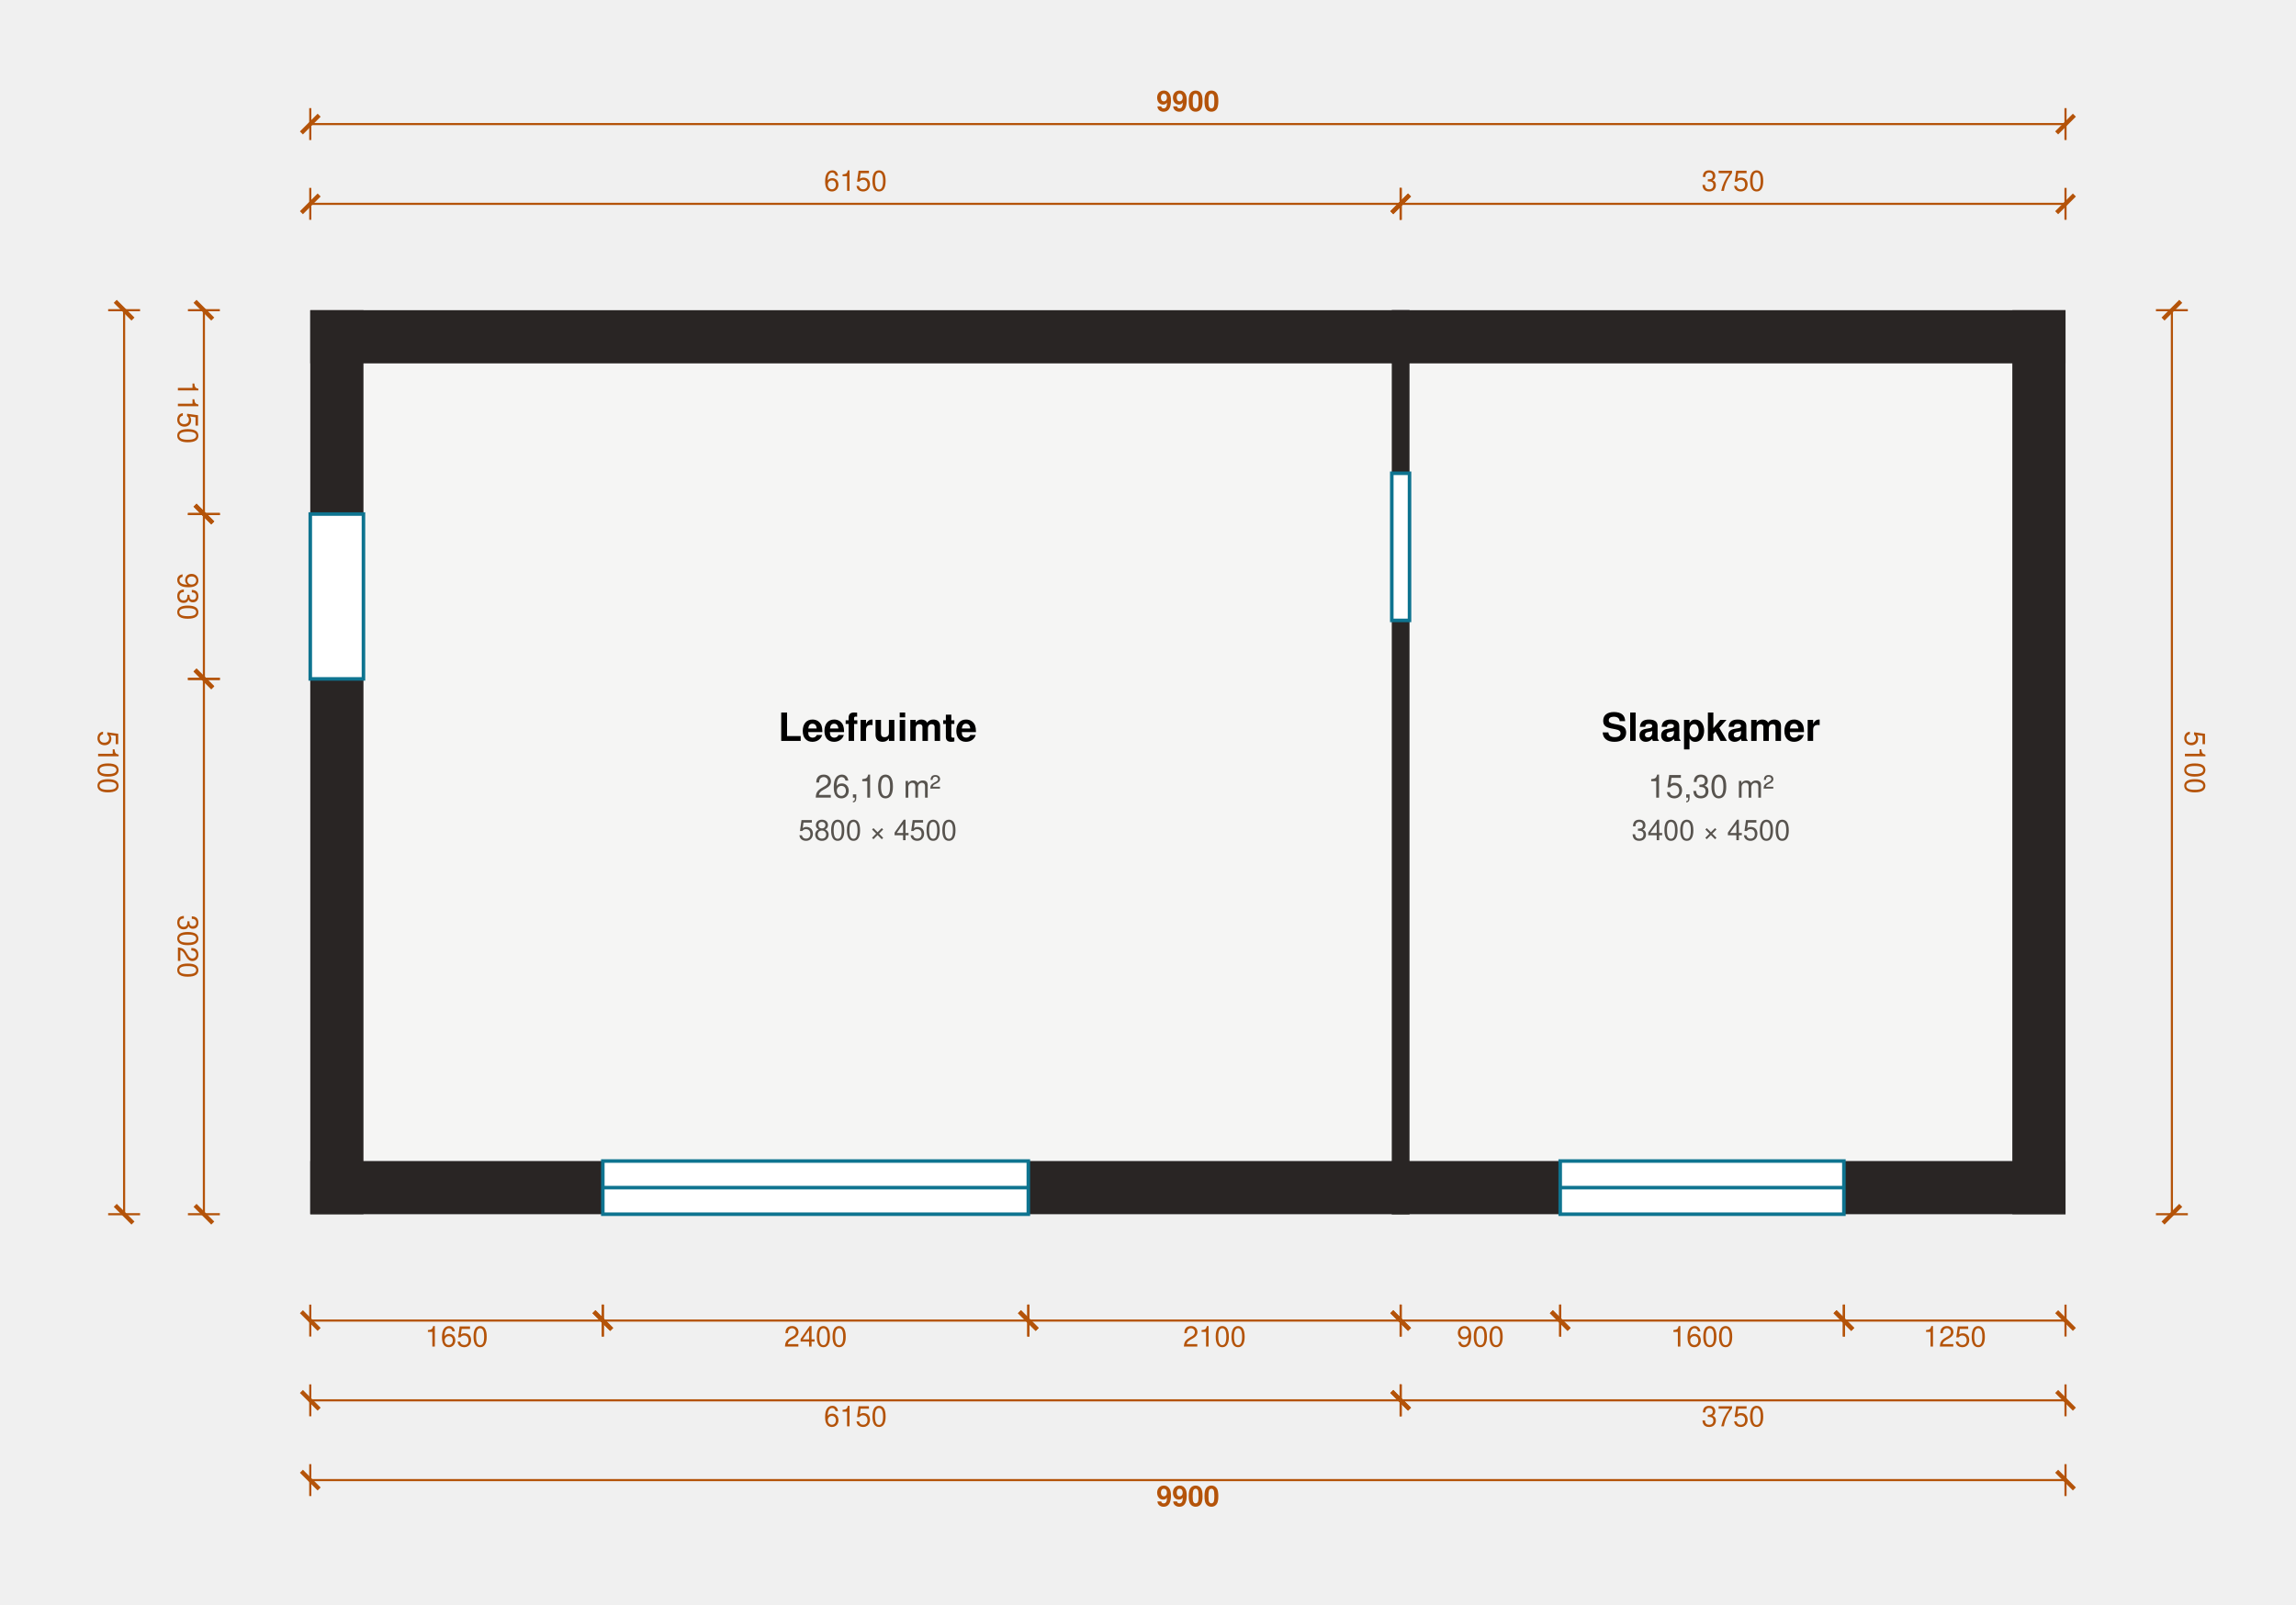
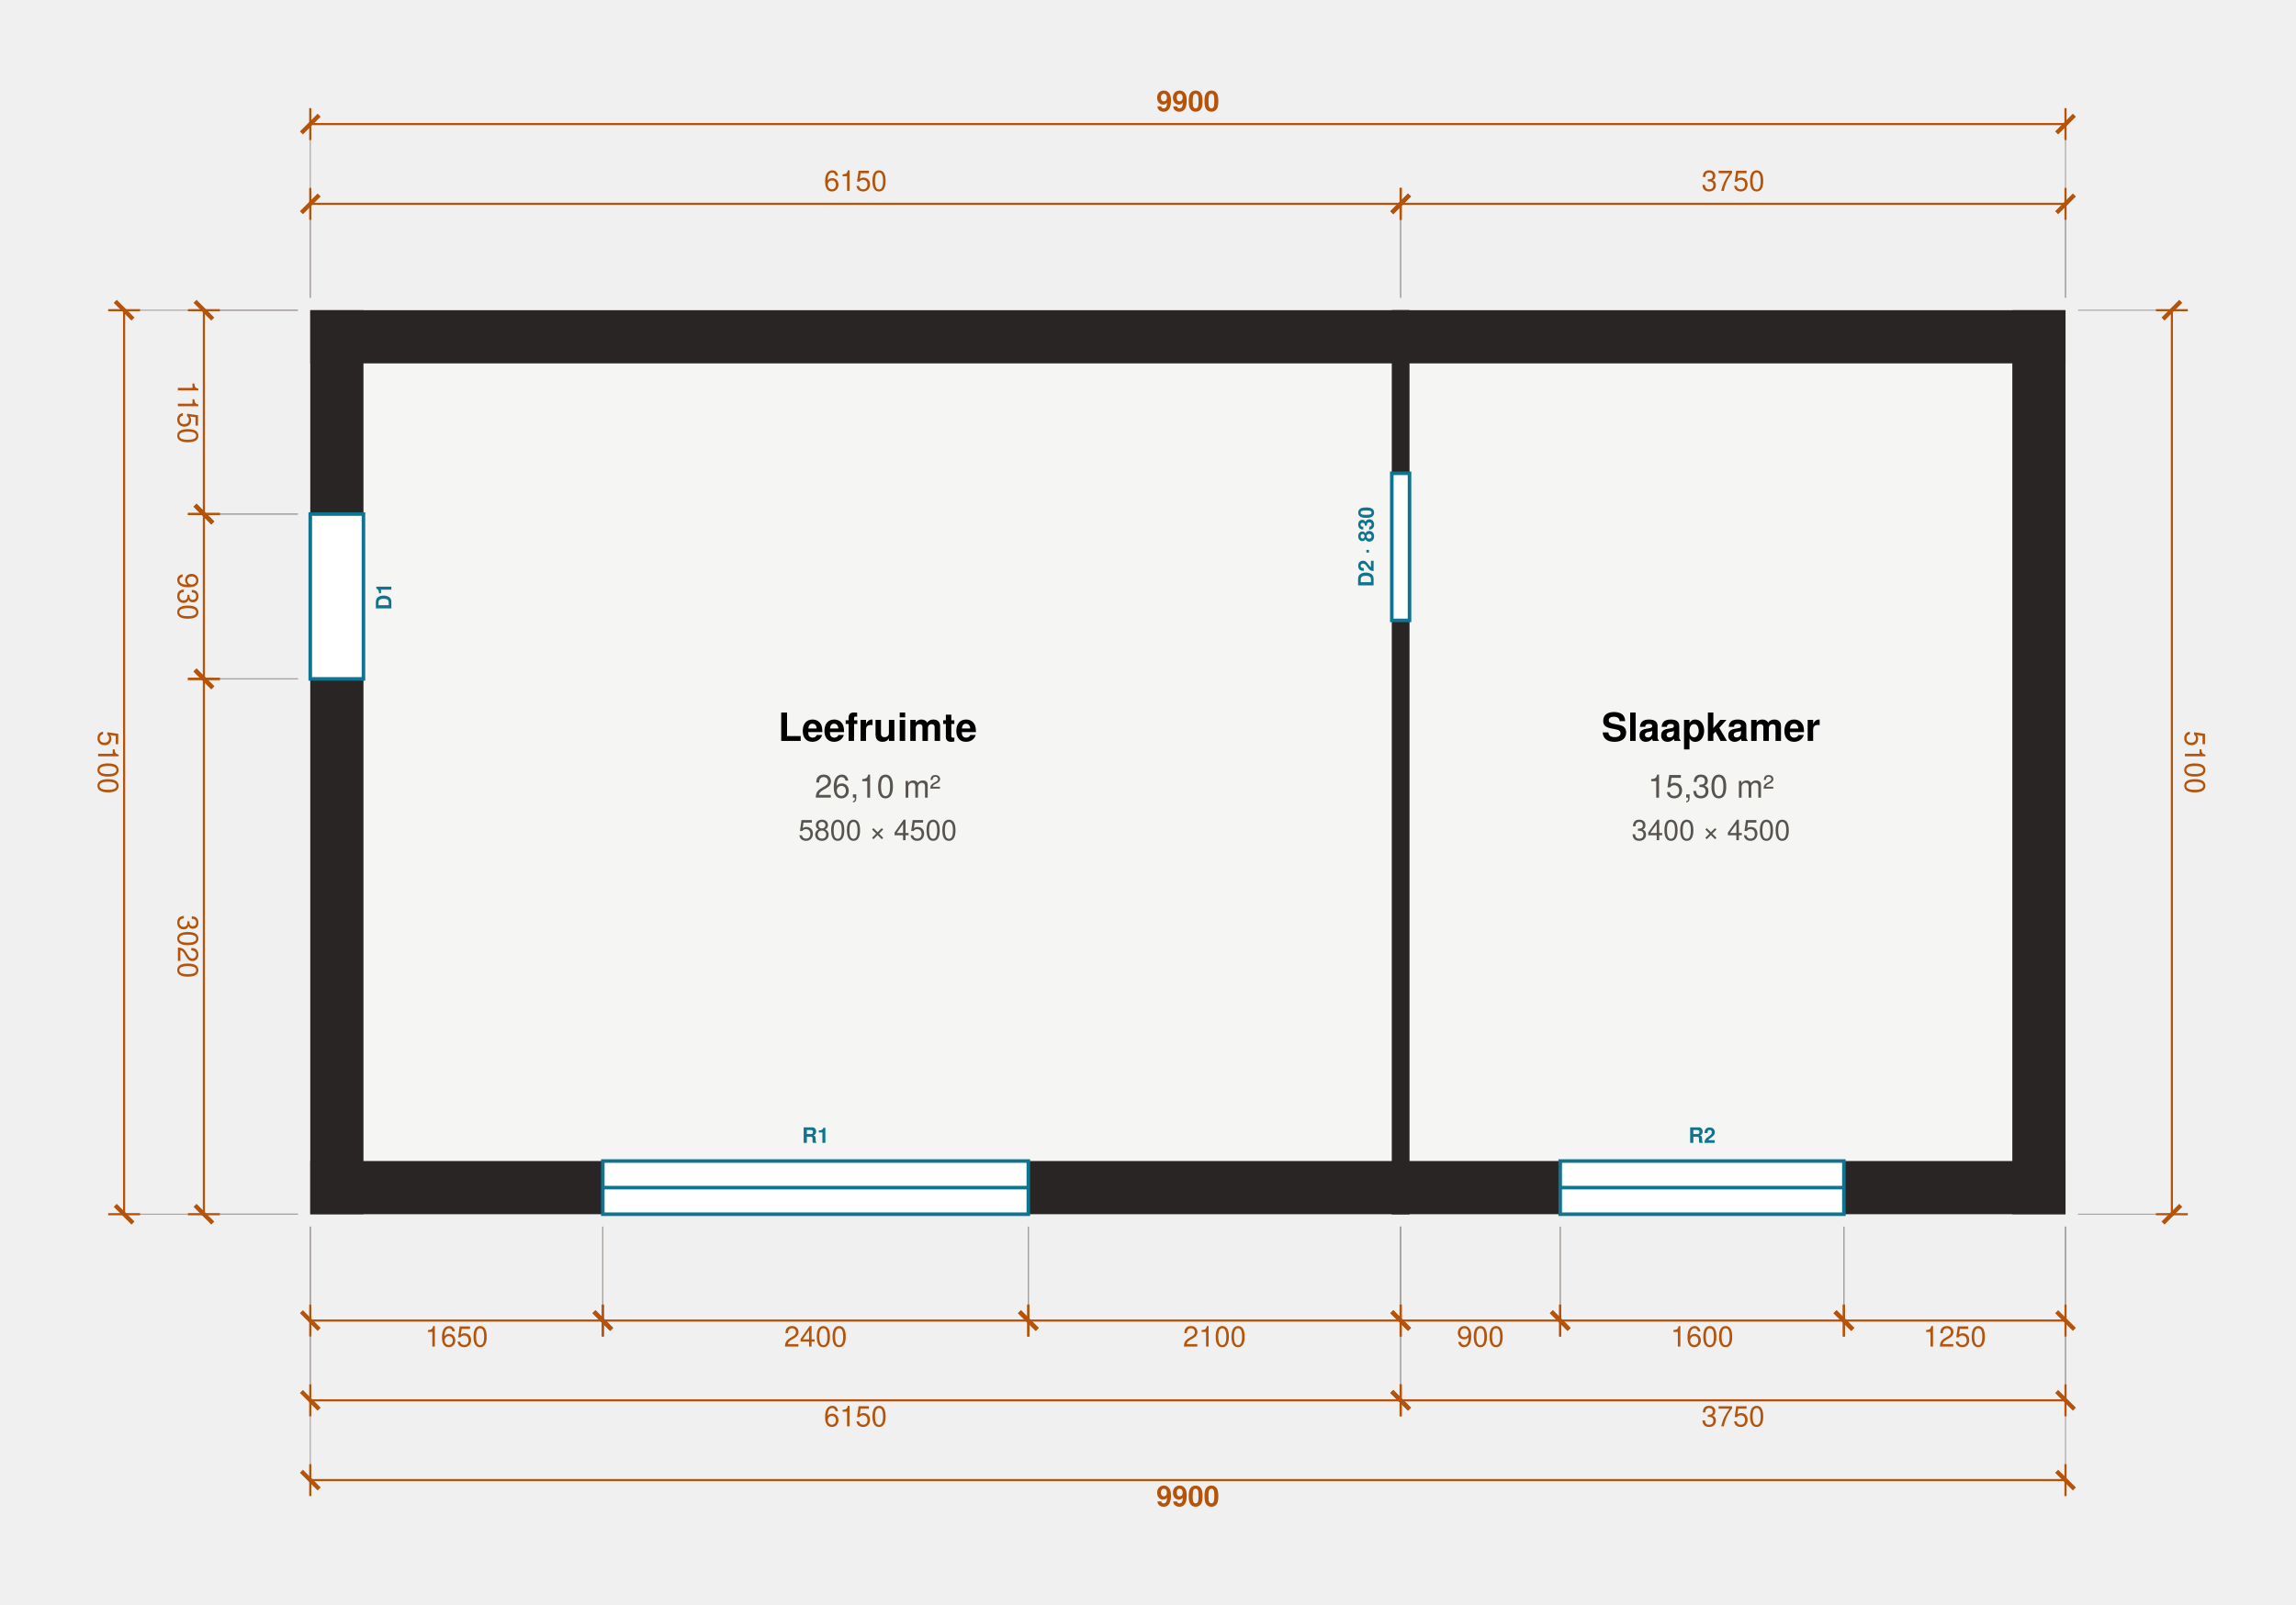
<svg xmlns="http://www.w3.org/2000/svg" viewBox="0 0 12950 9050" font-family="Helvetica, Arial, sans-serif" style="background:#fff">
  <polygon points="2050,6550 7850,6550 7850,2050 2050,2050" fill="#f5f5f4" stroke="none" />
  <text x="4950" y="4180" font-size="220" text-anchor="middle" font-weight="600">Leefruimte</text>
  <text x="4950" y="4500" font-size="180" text-anchor="middle" fill="#57534e">26,10 m²</text>
  <text x="4950" y="4740" font-size="160" text-anchor="middle" fill="#57534e">5800 × 4500</text>
  <polygon points="7950,6550 11350,6550 11350,2050 7950,2050" fill="#f5f5f4" stroke="none" />
  <text x="9650" y="4180" font-size="220" text-anchor="middle" font-weight="600">Slaapkamer</text>
  <text x="9650" y="4500" font-size="180" text-anchor="middle" fill="#57534e">15,30 m²</text>
  <text x="9650" y="4740" font-size="160" text-anchor="middle" fill="#57534e">3400 × 4500</text>
  <polygon points="1750,6550 7950,6550 7950,6850 1750,6850" fill="#292524" />
  <polygon points="7850,6550 11650,6550 11650,6850 7850,6850" fill="#292524" />
  <polygon points="11350,6850 11350,1750 11650,1750 11650,6850" fill="#292524" />
  <polygon points="11650,2050 7850,2050 7850,1750 11650,1750" fill="#292524" />
  <polygon points="7950,2050 1750,2050 1750,1750 7950,1750" fill="#292524" />
  <polygon points="2050,1750 2050,6850 1750,6850 1750,1750" fill="#292524" />
  <polygon points="7850,6850 7850,1750 7950,1750 7950,6850" fill="#292524" />
  <polygon points="3400,6550 5800,6550 5800,6850 3400,6850" fill="#fff" stroke="#0e7490" stroke-width="20" />
  <line x1="3400" y1="6700" x2="5800" y2="6700" stroke="#0e7490" stroke-width="20" />
  <polygon points="8800,6550 10400,6550 10400,6850 8800,6850" fill="#fff" stroke="#0e7490" stroke-width="20" />
  <line x1="8800" y1="6700" x2="10400" y2="6700" stroke="#0e7490" stroke-width="20" />
  <polygon points="2050,2900 2050,3830 1750,3830 1750,2900" fill="#fff" stroke="#0e7490" stroke-width="20" />
  <polygon points="7850,3500 7850,2670 7950,2670 7950,3500" fill="#fff" stroke="#0e7490" stroke-width="20" />
+   <line x1="1750" y1="6920" x2="1750" y2="7510" stroke="#a8a29e" stroke-width="6" pointer-events="none" />
+   <line x1="3400" y1="6920" x2="3400" y2="7510" stroke="#a8a29e" stroke-width="6" pointer-events="none" />
+   <line x1="3400" y1="6920" x2="3400" y2="7510" stroke="#a8a29e" stroke-width="6" pointer-events="none" />
+   <line x1="5800" y1="6920" x2="5800" y2="7510" stroke="#a8a29e" stroke-width="6" pointer-events="none" />
+   <line x1="5800" y1="6920" x2="5800" y2="7510" stroke="#a8a29e" stroke-width="6" pointer-events="none" />
+   <line x1="7900" y1="6920" x2="7900" y2="7510" stroke="#a8a29e" stroke-width="6" pointer-events="none" />
+   <line x1="7900" y1="6920" x2="7900" y2="7510" stroke="#a8a29e" stroke-width="6" pointer-events="none" />
+   <line x1="8800" y1="6920" x2="8800" y2="7510" stroke="#a8a29e" stroke-width="6" pointer-events="none" />
+   <line x1="8800" y1="6920" x2="8800" y2="7510" stroke="#a8a29e" stroke-width="6" pointer-events="none" />
+   <line x1="10400" y1="6920" x2="10400" y2="7510" stroke="#a8a29e" stroke-width="6" pointer-events="none" />
+   <line x1="10400" y1="6920" x2="10400" y2="7510" stroke="#a8a29e" stroke-width="6" pointer-events="none" />
+   <line x1="11650" y1="6920" x2="11650" y2="7510" stroke="#a8a29e" stroke-width="6" pointer-events="none" />
+   <line x1="1750" y1="6920" x2="1750" y2="7960" stroke="#a8a29e" stroke-width="6" pointer-events="none" />
+   <line x1="7900" y1="6920" x2="7900" y2="7960" stroke="#a8a29e" stroke-width="6" pointer-events="none" />
+   <line x1="7900" y1="6920" x2="7900" y2="7960" stroke="#a8a29e" stroke-width="6" pointer-events="none" />
+   <line x1="11650" y1="6920" x2="11650" y2="7960" stroke="#a8a29e" stroke-width="6" pointer-events="none" />
+   <line x1="1750" y1="6920" x2="1750" y2="8410" stroke="#a8a29e" stroke-width="6" pointer-events="none" />
+   <line x1="11650" y1="6920" x2="11650" y2="8410" stroke="#a8a29e" stroke-width="6" pointer-events="none" />
+   <line x1="11720" y1="6850" x2="12310" y2="6850" stroke="#a8a29e" stroke-width="6" pointer-events="none" />
+   <line x1="11720" y1="1750" x2="12310" y2="1750" stroke="#a8a29e" stroke-width="6" pointer-events="none" />
+   <line x1="1750" y1="1680" x2="1750" y2="1090" stroke="#a8a29e" stroke-width="6" pointer-events="none" />
+   <line x1="7900" y1="1680" x2="7900" y2="1090" stroke="#a8a29e" stroke-width="6" pointer-events="none" />
+   <line x1="7900" y1="1680" x2="7900" y2="1090" stroke="#a8a29e" stroke-width="6" pointer-events="none" />
+   <line x1="11650" y1="1680" x2="11650" y2="1090" stroke="#a8a29e" stroke-width="6" pointer-events="none" />
+   <line x1="1750" y1="1680" x2="1750" y2="640" stroke="#a8a29e" stroke-width="6" pointer-events="none" />
+   <line x1="11650" y1="1680" x2="11650" y2="640" stroke="#a8a29e" stroke-width="6" pointer-events="none" />
+   <line x1="1680" y1="6850" x2="1090" y2="6850" stroke="#a8a29e" stroke-width="6" pointer-events="none" />
+   <line x1="1680" y1="3830" x2="1090" y2="3830" stroke="#a8a29e" stroke-width="6" pointer-events="none" />
+   <line x1="1680" y1="3830" x2="1090" y2="3830" stroke="#a8a29e" stroke-width="6" pointer-events="none" />
+   <line x1="1680" y1="2900" x2="1090" y2="2900" stroke="#a8a29e" stroke-width="6" pointer-events="none" />
+   <line x1="1680" y1="2900" x2="1090" y2="2900" stroke="#a8a29e" stroke-width="6" pointer-events="none" />
+   <line x1="1680" y1="1750" x2="1090" y2="1750" stroke="#a8a29e" stroke-width="6" pointer-events="none" />
+   <line x1="1680" y1="6850" x2="640" y2="6850" stroke="#a8a29e" stroke-width="6" pointer-events="none" />
+   <line x1="1680" y1="1750" x2="640" y2="1750" stroke="#a8a29e" stroke-width="6" pointer-events="none" />
+   <text x="4600" y="6420" font-size="120" font-weight="700" text-anchor="middle" dominant-baseline="central" fill="#0e7490" pointer-events="none" transform="rotate(0.0 4600 6420)">R1</text>
+   <text x="9600" y="6420" font-size="120" font-weight="700" text-anchor="middle" dominant-baseline="central" fill="#0e7490" pointer-events="none" transform="rotate(0.0 9600 6420)">R2</text>
+   <text x="2180" y="3365" font-size="120" font-weight="700" text-anchor="middle" dominant-baseline="central" fill="#0e7490" pointer-events="none" transform="rotate(-90.0 2180 3365)">D1</text>
+   <text x="7720" y="3085" font-size="120" font-weight="700" text-anchor="middle" dominant-baseline="central" fill="#0e7490" pointer-events="none" transform="rotate(-90.0 7720 3085)">D2 · 830</text>
  <line x1="1750" y1="7450" x2="3400" y2="7450" stroke="#b45309" stroke-width="12" />
  <line x1="1750" y1="7360" x2="1750" y2="7540" stroke="#b45309" stroke-width="12" />
  <line x1="1700" y1="7400" x2="1800" y2="7500" stroke="#b45309" stroke-width="24" />
  <line x1="3400" y1="7360" x2="3400" y2="7540" stroke="#b45309" stroke-width="12" />
  <line x1="3350" y1="7400" x2="3450" y2="7500" stroke="#b45309" stroke-width="24" />
  <text x="2575" y="7560" font-size="160" text-anchor="middle" dominant-baseline="central" fill="#b45309" transform="rotate(0.0 2575 7560)">1650</text>
  <line x1="3400" y1="7450" x2="5800" y2="7450" stroke="#b45309" stroke-width="12" />
  <line x1="3400" y1="7360" x2="3400" y2="7540" stroke="#b45309" stroke-width="12" />
  <line x1="3350" y1="7400" x2="3450" y2="7500" stroke="#b45309" stroke-width="24" />
  <line x1="5800" y1="7360" x2="5800" y2="7540" stroke="#b45309" stroke-width="12" />
  <line x1="5750" y1="7400" x2="5850" y2="7500" stroke="#b45309" stroke-width="24" />
  <text x="4600" y="7560" font-size="160" text-anchor="middle" dominant-baseline="central" fill="#b45309" transform="rotate(0.0 4600 7560)">2400</text>
  <line x1="5800" y1="7450" x2="7900" y2="7450" stroke="#b45309" stroke-width="12" />
  <line x1="5800" y1="7360" x2="5800" y2="7540" stroke="#b45309" stroke-width="12" />
  <line x1="5750" y1="7400" x2="5850" y2="7500" stroke="#b45309" stroke-width="24" />
  <line x1="7900" y1="7360" x2="7900" y2="7540" stroke="#b45309" stroke-width="12" />
  <line x1="7850" y1="7400" x2="7950" y2="7500" stroke="#b45309" stroke-width="24" />
  <text x="6850" y="7560" font-size="160" text-anchor="middle" dominant-baseline="central" fill="#b45309" transform="rotate(0.0 6850 7560)">2100</text>
  <line x1="7900" y1="7450" x2="8800" y2="7450" stroke="#b45309" stroke-width="12" />
  <line x1="7900" y1="7360" x2="7900" y2="7540" stroke="#b45309" stroke-width="12" />
  <line x1="7850" y1="7400" x2="7950" y2="7500" stroke="#b45309" stroke-width="24" />
  <line x1="8800" y1="7360" x2="8800" y2="7540" stroke="#b45309" stroke-width="12" />
  <line x1="8750" y1="7400" x2="8850" y2="7500" stroke="#b45309" stroke-width="24" />
  <text x="8350" y="7560" font-size="160" text-anchor="middle" dominant-baseline="central" fill="#b45309" transform="rotate(0.0 8350 7560)">900</text>
  <line x1="8800" y1="7450" x2="10400" y2="7450" stroke="#b45309" stroke-width="12" />
  <line x1="8800" y1="7360" x2="8800" y2="7540" stroke="#b45309" stroke-width="12" />
  <line x1="8750" y1="7400" x2="8850" y2="7500" stroke="#b45309" stroke-width="24" />
  <line x1="10400" y1="7360" x2="10400" y2="7540" stroke="#b45309" stroke-width="12" />
  <line x1="10350" y1="7400" x2="10450" y2="7500" stroke="#b45309" stroke-width="24" />
  <text x="9600" y="7560" font-size="160" text-anchor="middle" dominant-baseline="central" fill="#b45309" transform="rotate(0.0 9600 7560)">1600</text>
  <line x1="10400" y1="7450" x2="11650" y2="7450" stroke="#b45309" stroke-width="12" />
  <line x1="10400" y1="7360" x2="10400" y2="7540" stroke="#b45309" stroke-width="12" />
  <line x1="10350" y1="7400" x2="10450" y2="7500" stroke="#b45309" stroke-width="24" />
  <line x1="11650" y1="7360" x2="11650" y2="7540" stroke="#b45309" stroke-width="12" />
  <line x1="11600" y1="7400" x2="11700" y2="7500" stroke="#b45309" stroke-width="24" />
  <text x="11025" y="7560" font-size="160" text-anchor="middle" dominant-baseline="central" fill="#b45309" transform="rotate(0.0 11025 7560)">1250</text>
  <line x1="1750" y1="7900" x2="7900" y2="7900" stroke="#b45309" stroke-width="12" />
  <line x1="1750" y1="7810" x2="1750" y2="7990" stroke="#b45309" stroke-width="12" />
  <line x1="1700" y1="7850" x2="1800" y2="7950" stroke="#b45309" stroke-width="24" />
  <line x1="7900" y1="7810" x2="7900" y2="7990" stroke="#b45309" stroke-width="12" />
  <line x1="7850" y1="7850" x2="7950" y2="7950" stroke="#b45309" stroke-width="24" />
  <text x="4825" y="8010" font-size="160" text-anchor="middle" dominant-baseline="central" fill="#b45309" transform="rotate(0.0 4825 8010)">6150</text>
  <line x1="7900" y1="7900" x2="11650" y2="7900" stroke="#b45309" stroke-width="12" />
  <line x1="7900" y1="7810" x2="7900" y2="7990" stroke="#b45309" stroke-width="12" />
  <line x1="7850" y1="7850" x2="7950" y2="7950" stroke="#b45309" stroke-width="24" />
  <line x1="11650" y1="7810" x2="11650" y2="7990" stroke="#b45309" stroke-width="12" />
  <line x1="11600" y1="7850" x2="11700" y2="7950" stroke="#b45309" stroke-width="24" />
  <text x="9775" y="8010" font-size="160" text-anchor="middle" dominant-baseline="central" fill="#b45309" transform="rotate(0.0 9775 8010)">3750</text>
  <line x1="1750" y1="8350" x2="11650" y2="8350" stroke="#b45309" stroke-width="12" />
  <line x1="1750" y1="8260" x2="1750" y2="8440" stroke="#b45309" stroke-width="12" />
  <line x1="1700" y1="8300" x2="1800" y2="8400" stroke="#b45309" stroke-width="24" />
  <line x1="11650" y1="8260" x2="11650" y2="8440" stroke="#b45309" stroke-width="12" />
  <line x1="11600" y1="8300" x2="11700" y2="8400" stroke="#b45309" stroke-width="24" />
  <text x="6700" y="8460" font-size="160" text-anchor="middle" dominant-baseline="central" fill="#b45309" font-weight="600" transform="rotate(0.0 6700 8460)">9900</text>
  <line x1="12250" y1="6850" x2="12250" y2="1750" stroke="#b45309" stroke-width="12" />
  <line x1="12160" y1="6850" x2="12340" y2="6850" stroke="#b45309" stroke-width="12" />
  <line x1="12200" y1="6900" x2="12300" y2="6800" stroke="#b45309" stroke-width="24" />
  <line x1="12160" y1="1750" x2="12340" y2="1750" stroke="#b45309" stroke-width="12" />
  <line x1="12200" y1="1800" x2="12300" y2="1700" stroke="#b45309" stroke-width="24" />
  <text x="12360" y="4300" font-size="160" text-anchor="middle" dominant-baseline="central" fill="#b45309" transform="rotate(90.0 12360 4300)">5100</text>
  <line x1="1750" y1="1150" x2="7900" y2="1150" stroke="#b45309" stroke-width="12" />
  <line x1="1750" y1="1240" x2="1750" y2="1060" stroke="#b45309" stroke-width="12" />
  <line x1="1700" y1="1200" x2="1800" y2="1100" stroke="#b45309" stroke-width="24" />
  <line x1="7900" y1="1240" x2="7900" y2="1060" stroke="#b45309" stroke-width="12" />
  <line x1="7850" y1="1200" x2="7950" y2="1100" stroke="#b45309" stroke-width="24" />
  <text x="4825" y="1040" font-size="160" text-anchor="middle" dominant-baseline="central" fill="#b45309" transform="rotate(0.0 4825 1040)">6150</text>
  <line x1="7900" y1="1150" x2="11650" y2="1150" stroke="#b45309" stroke-width="12" />
  <line x1="7900" y1="1240" x2="7900" y2="1060" stroke="#b45309" stroke-width="12" />
  <line x1="7850" y1="1200" x2="7950" y2="1100" stroke="#b45309" stroke-width="24" />
  <line x1="11650" y1="1240" x2="11650" y2="1060" stroke="#b45309" stroke-width="12" />
  <line x1="11600" y1="1200" x2="11700" y2="1100" stroke="#b45309" stroke-width="24" />
  <text x="9775" y="1040" font-size="160" text-anchor="middle" dominant-baseline="central" fill="#b45309" transform="rotate(0.0 9775 1040)">3750</text>
  <line x1="1750" y1="700" x2="11650" y2="700" stroke="#b45309" stroke-width="12" />
  <line x1="1750" y1="790" x2="1750" y2="610" stroke="#b45309" stroke-width="12" />
  <line x1="1700" y1="750" x2="1800" y2="650" stroke="#b45309" stroke-width="24" />
  <line x1="11650" y1="790" x2="11650" y2="610" stroke="#b45309" stroke-width="12" />
  <line x1="11600" y1="750" x2="11700" y2="650" stroke="#b45309" stroke-width="24" />
  <text x="6700" y="590" font-size="160" text-anchor="middle" dominant-baseline="central" fill="#b45309" font-weight="600" transform="rotate(0.0 6700 590)">9900</text>
  <line x1="1150" y1="6850" x2="1150" y2="3830" stroke="#b45309" stroke-width="12" />
  <line x1="1240" y1="6850" x2="1060" y2="6850" stroke="#b45309" stroke-width="12" />
  <line x1="1200" y1="6900" x2="1100" y2="6800" stroke="#b45309" stroke-width="24" />
  <line x1="1240" y1="3830" x2="1060" y2="3830" stroke="#b45309" stroke-width="12" />
  <line x1="1200" y1="3880" x2="1100" y2="3780" stroke="#b45309" stroke-width="24" />
  <text x="1040" y="5340" font-size="160" text-anchor="middle" dominant-baseline="central" fill="#b45309" transform="rotate(90.0 1040 5340)">3020</text>
  <line x1="1150" y1="3830" x2="1150" y2="2900" stroke="#b45309" stroke-width="12" />
  <line x1="1240" y1="3830" x2="1060" y2="3830" stroke="#b45309" stroke-width="12" />
  <line x1="1200" y1="3880" x2="1100" y2="3780" stroke="#b45309" stroke-width="24" />
  <line x1="1240" y1="2900" x2="1060" y2="2900" stroke="#b45309" stroke-width="12" />
  <line x1="1200" y1="2950" x2="1100" y2="2850" stroke="#b45309" stroke-width="24" />
  <text x="1040" y="3365" font-size="160" text-anchor="middle" dominant-baseline="central" fill="#b45309" transform="rotate(90.0 1040 3365)">930</text>
  <line x1="1150" y1="2900" x2="1150" y2="1750" stroke="#b45309" stroke-width="12" />
  <line x1="1240" y1="2900" x2="1060" y2="2900" stroke="#b45309" stroke-width="12" />
  <line x1="1200" y1="2950" x2="1100" y2="2850" stroke="#b45309" stroke-width="24" />
  <line x1="1240" y1="1750" x2="1060" y2="1750" stroke="#b45309" stroke-width="12" />
  <line x1="1200" y1="1800" x2="1100" y2="1700" stroke="#b45309" stroke-width="24" />
  <text x="1040" y="2325" font-size="160" text-anchor="middle" dominant-baseline="central" fill="#b45309" transform="rotate(90.0 1040 2325)">1150</text>
  <line x1="700" y1="6850" x2="700" y2="1750" stroke="#b45309" stroke-width="12" />
  <line x1="790" y1="6850" x2="610" y2="6850" stroke="#b45309" stroke-width="12" />
  <line x1="750" y1="6900" x2="650" y2="6800" stroke="#b45309" stroke-width="24" />
  <line x1="790" y1="1750" x2="610" y2="1750" stroke="#b45309" stroke-width="12" />
  <line x1="750" y1="1800" x2="650" y2="1700" stroke="#b45309" stroke-width="24" />
  <text x="590" y="4300" font-size="160" text-anchor="middle" dominant-baseline="central" fill="#b45309" transform="rotate(90.0 590 4300)">5100</text>
</svg>
